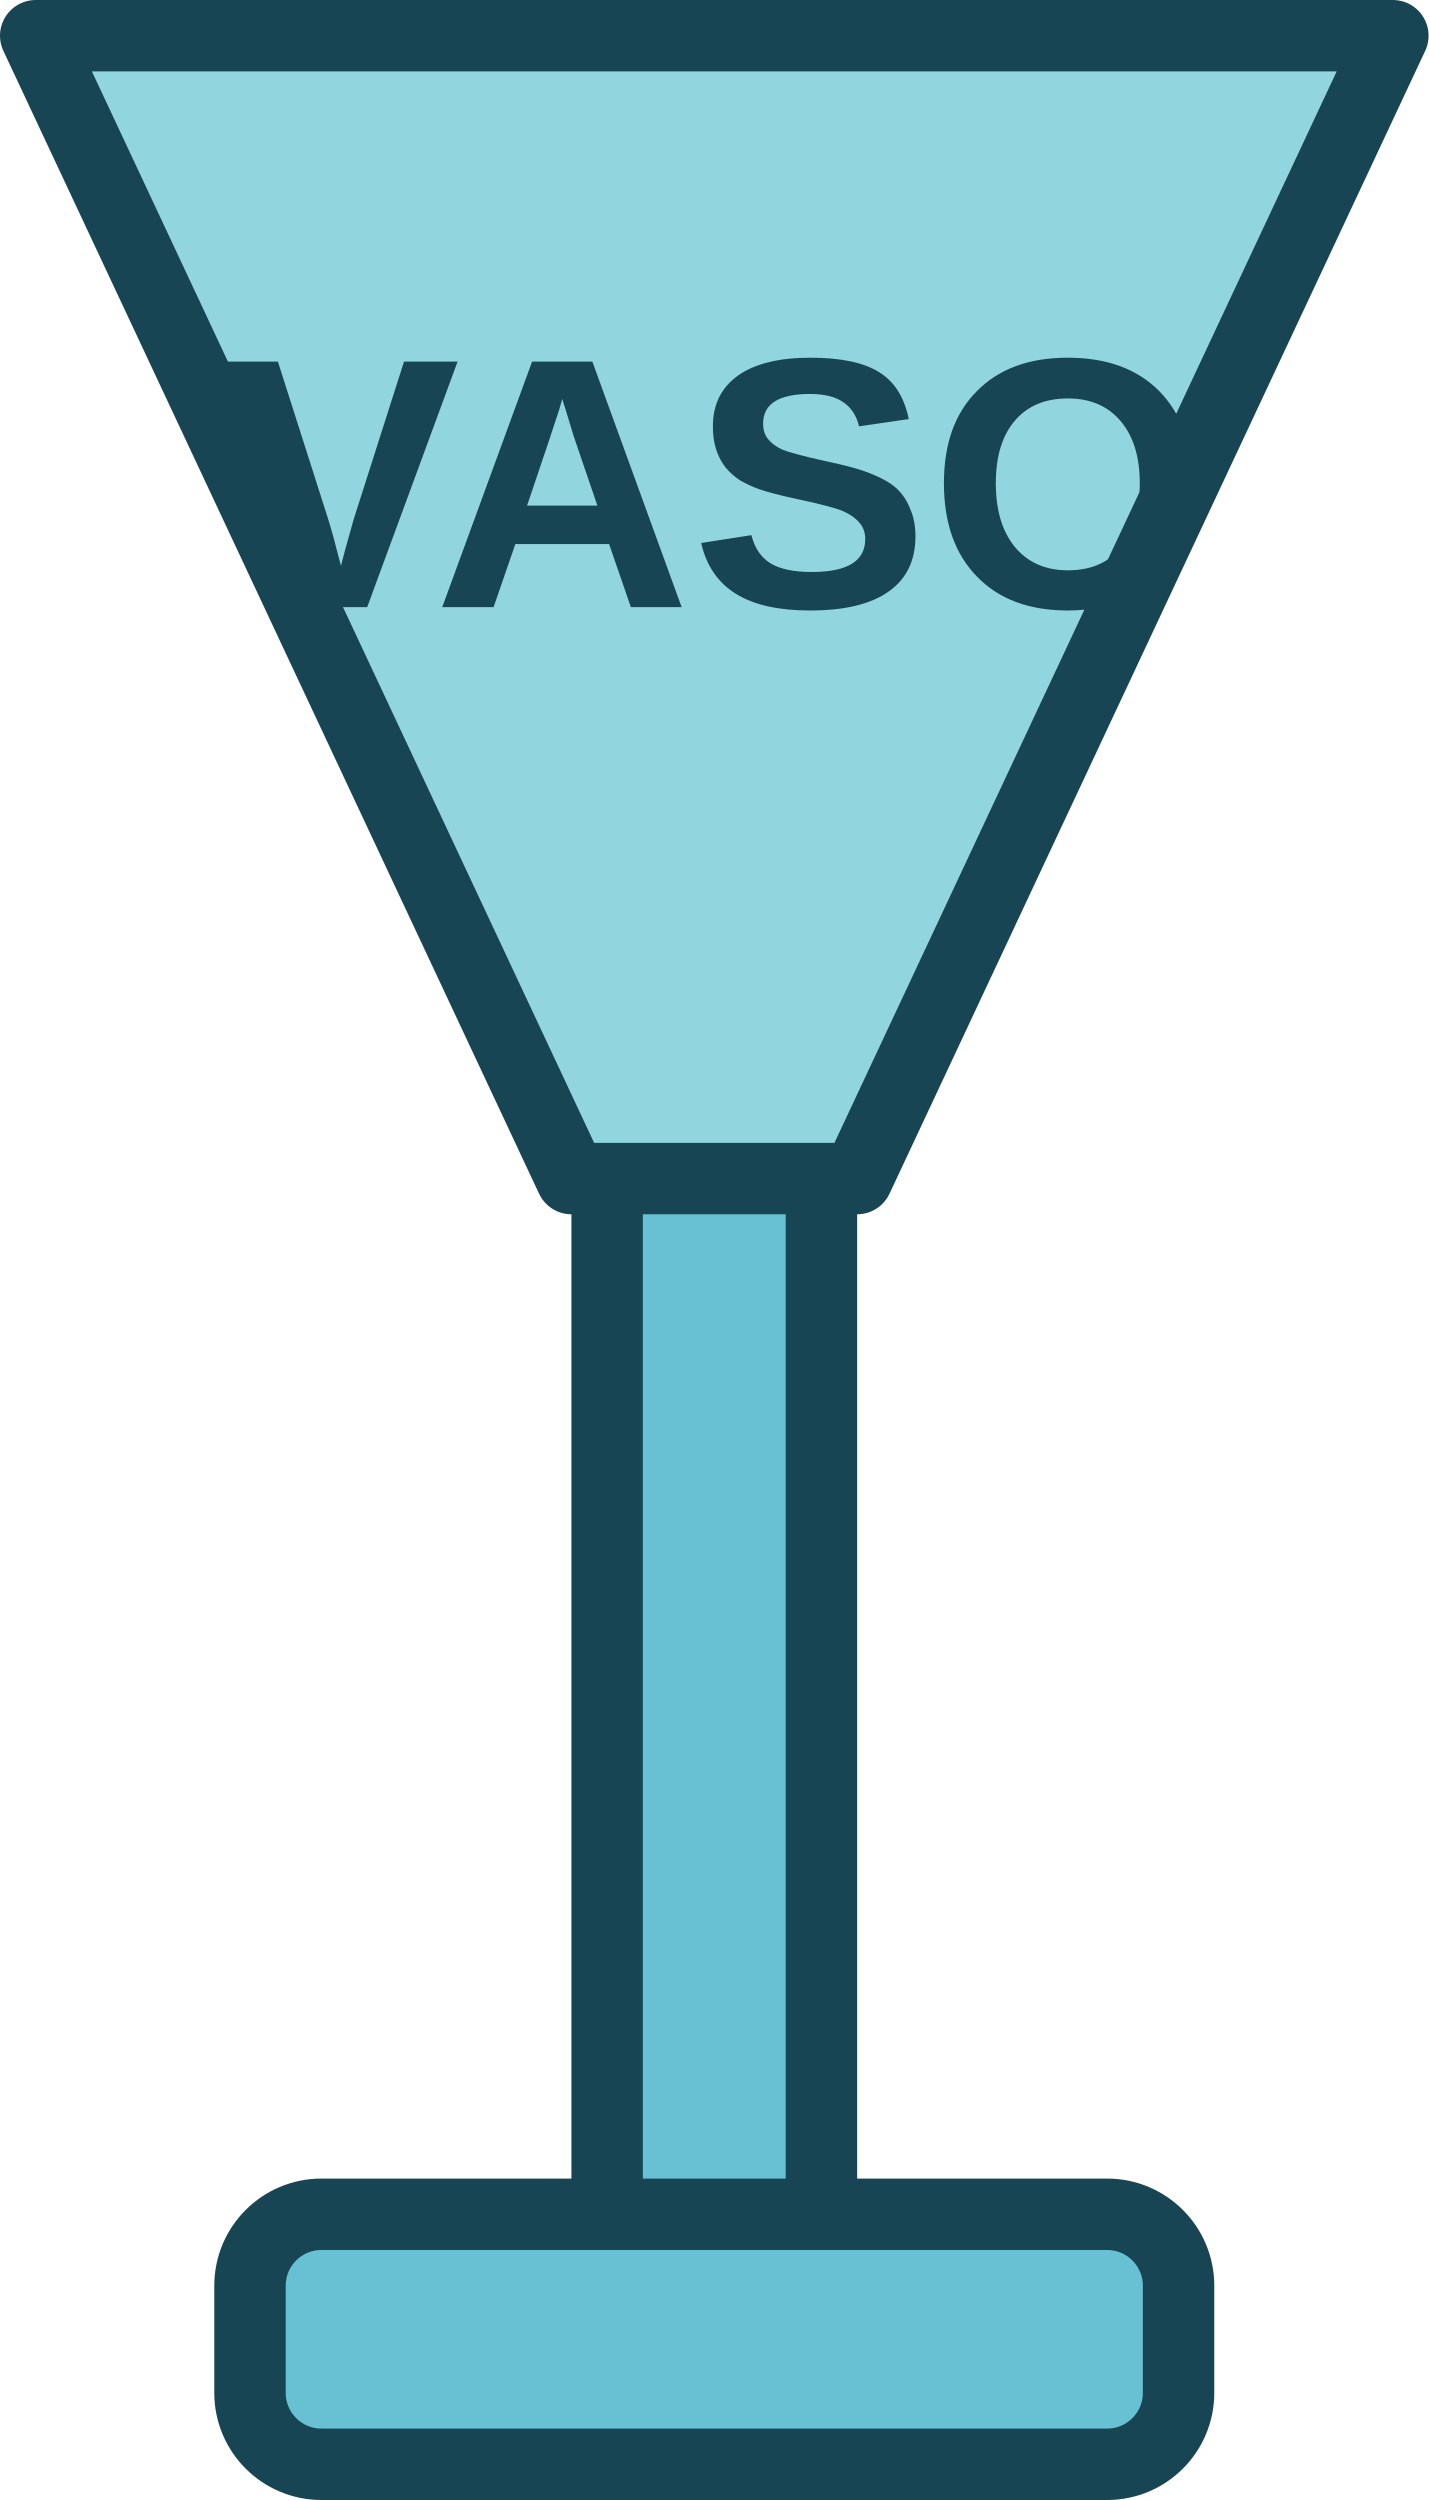
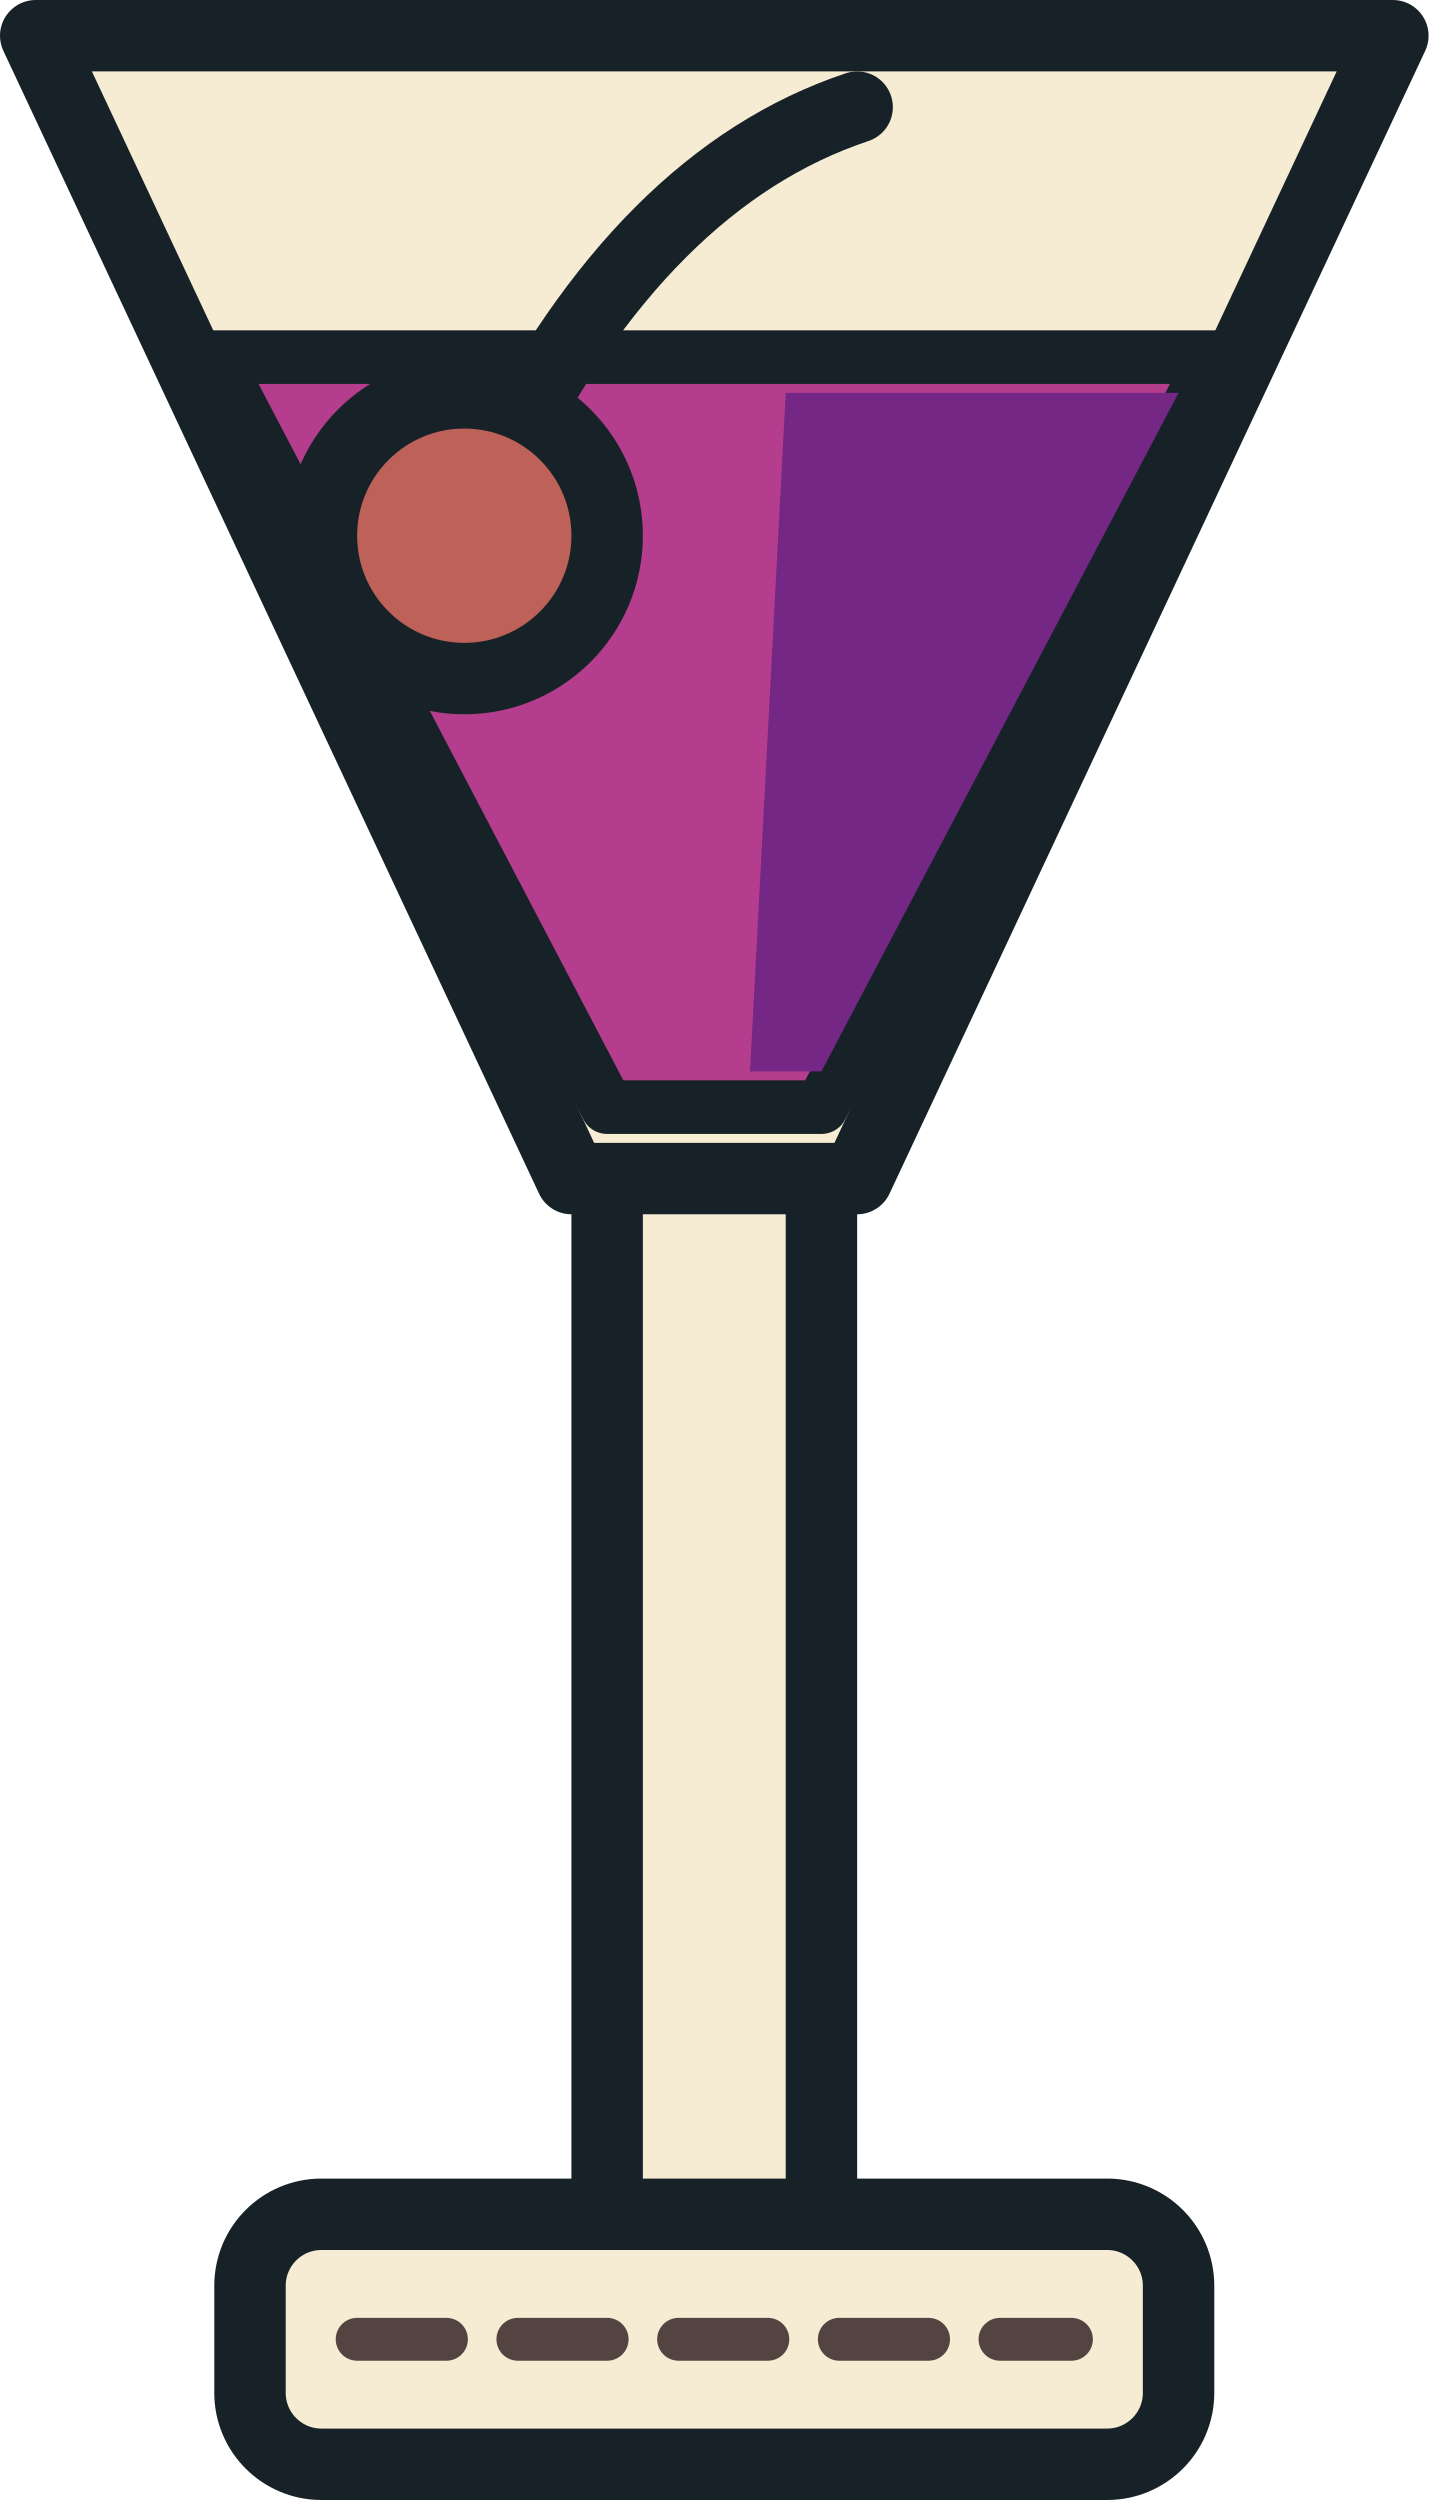
<svg xmlns="http://www.w3.org/2000/svg" width="40" height="70" viewBox="0 0 40 70" role="img" aria-labelledby="title">
-   <g stroke="#174554" stroke-width="2" stroke-linejoin="round">
-     <rect x="17" y="32" width="6" height="31" fill="#67c1d2" />
-     <rect x="7" y="62" width="26" height="7" rx="2" fill="#67c1d2" />
-     <path d="M1 1 H39 L24 33 H16 Z" fill="#91d6df" />
+   <g fill="none" stroke="#172228" stroke-width="2" stroke-linejoin="round" stroke-linecap="round">
+     <rect x="17" y="32" width="6" height="31" fill="#F6EBD3" />
+     <rect x="7" y="62" width="26" height="7" rx="2" fill="#F6EBD3" />
+     <path d="M10 65.5 H30" stroke="#544441" stroke-width="1.2" stroke-dasharray="2.5 2" />
+     <path d="M1 1 H39 L24 33 H16 Z" fill="#F6EBD3" />
+     <path d="M6 10 H34 L23 31 H17 Z" fill="#B53D8D" stroke-width="1.5" />
+     <path d="M22 11 H33 L23 30 H21 Z" fill="#742784" stroke="none" />
+     <path d="M14 13 Q18 5 24 3" />
+     <circle cx="13" cy="15" r="4" fill="#BE6158" />
  </g>
-   <text x="20" y="17" text-anchor="middle" font-family="Arial, sans-serif" font-size="10" font-weight="700" fill="#174554">VASO</text>
</svg>
